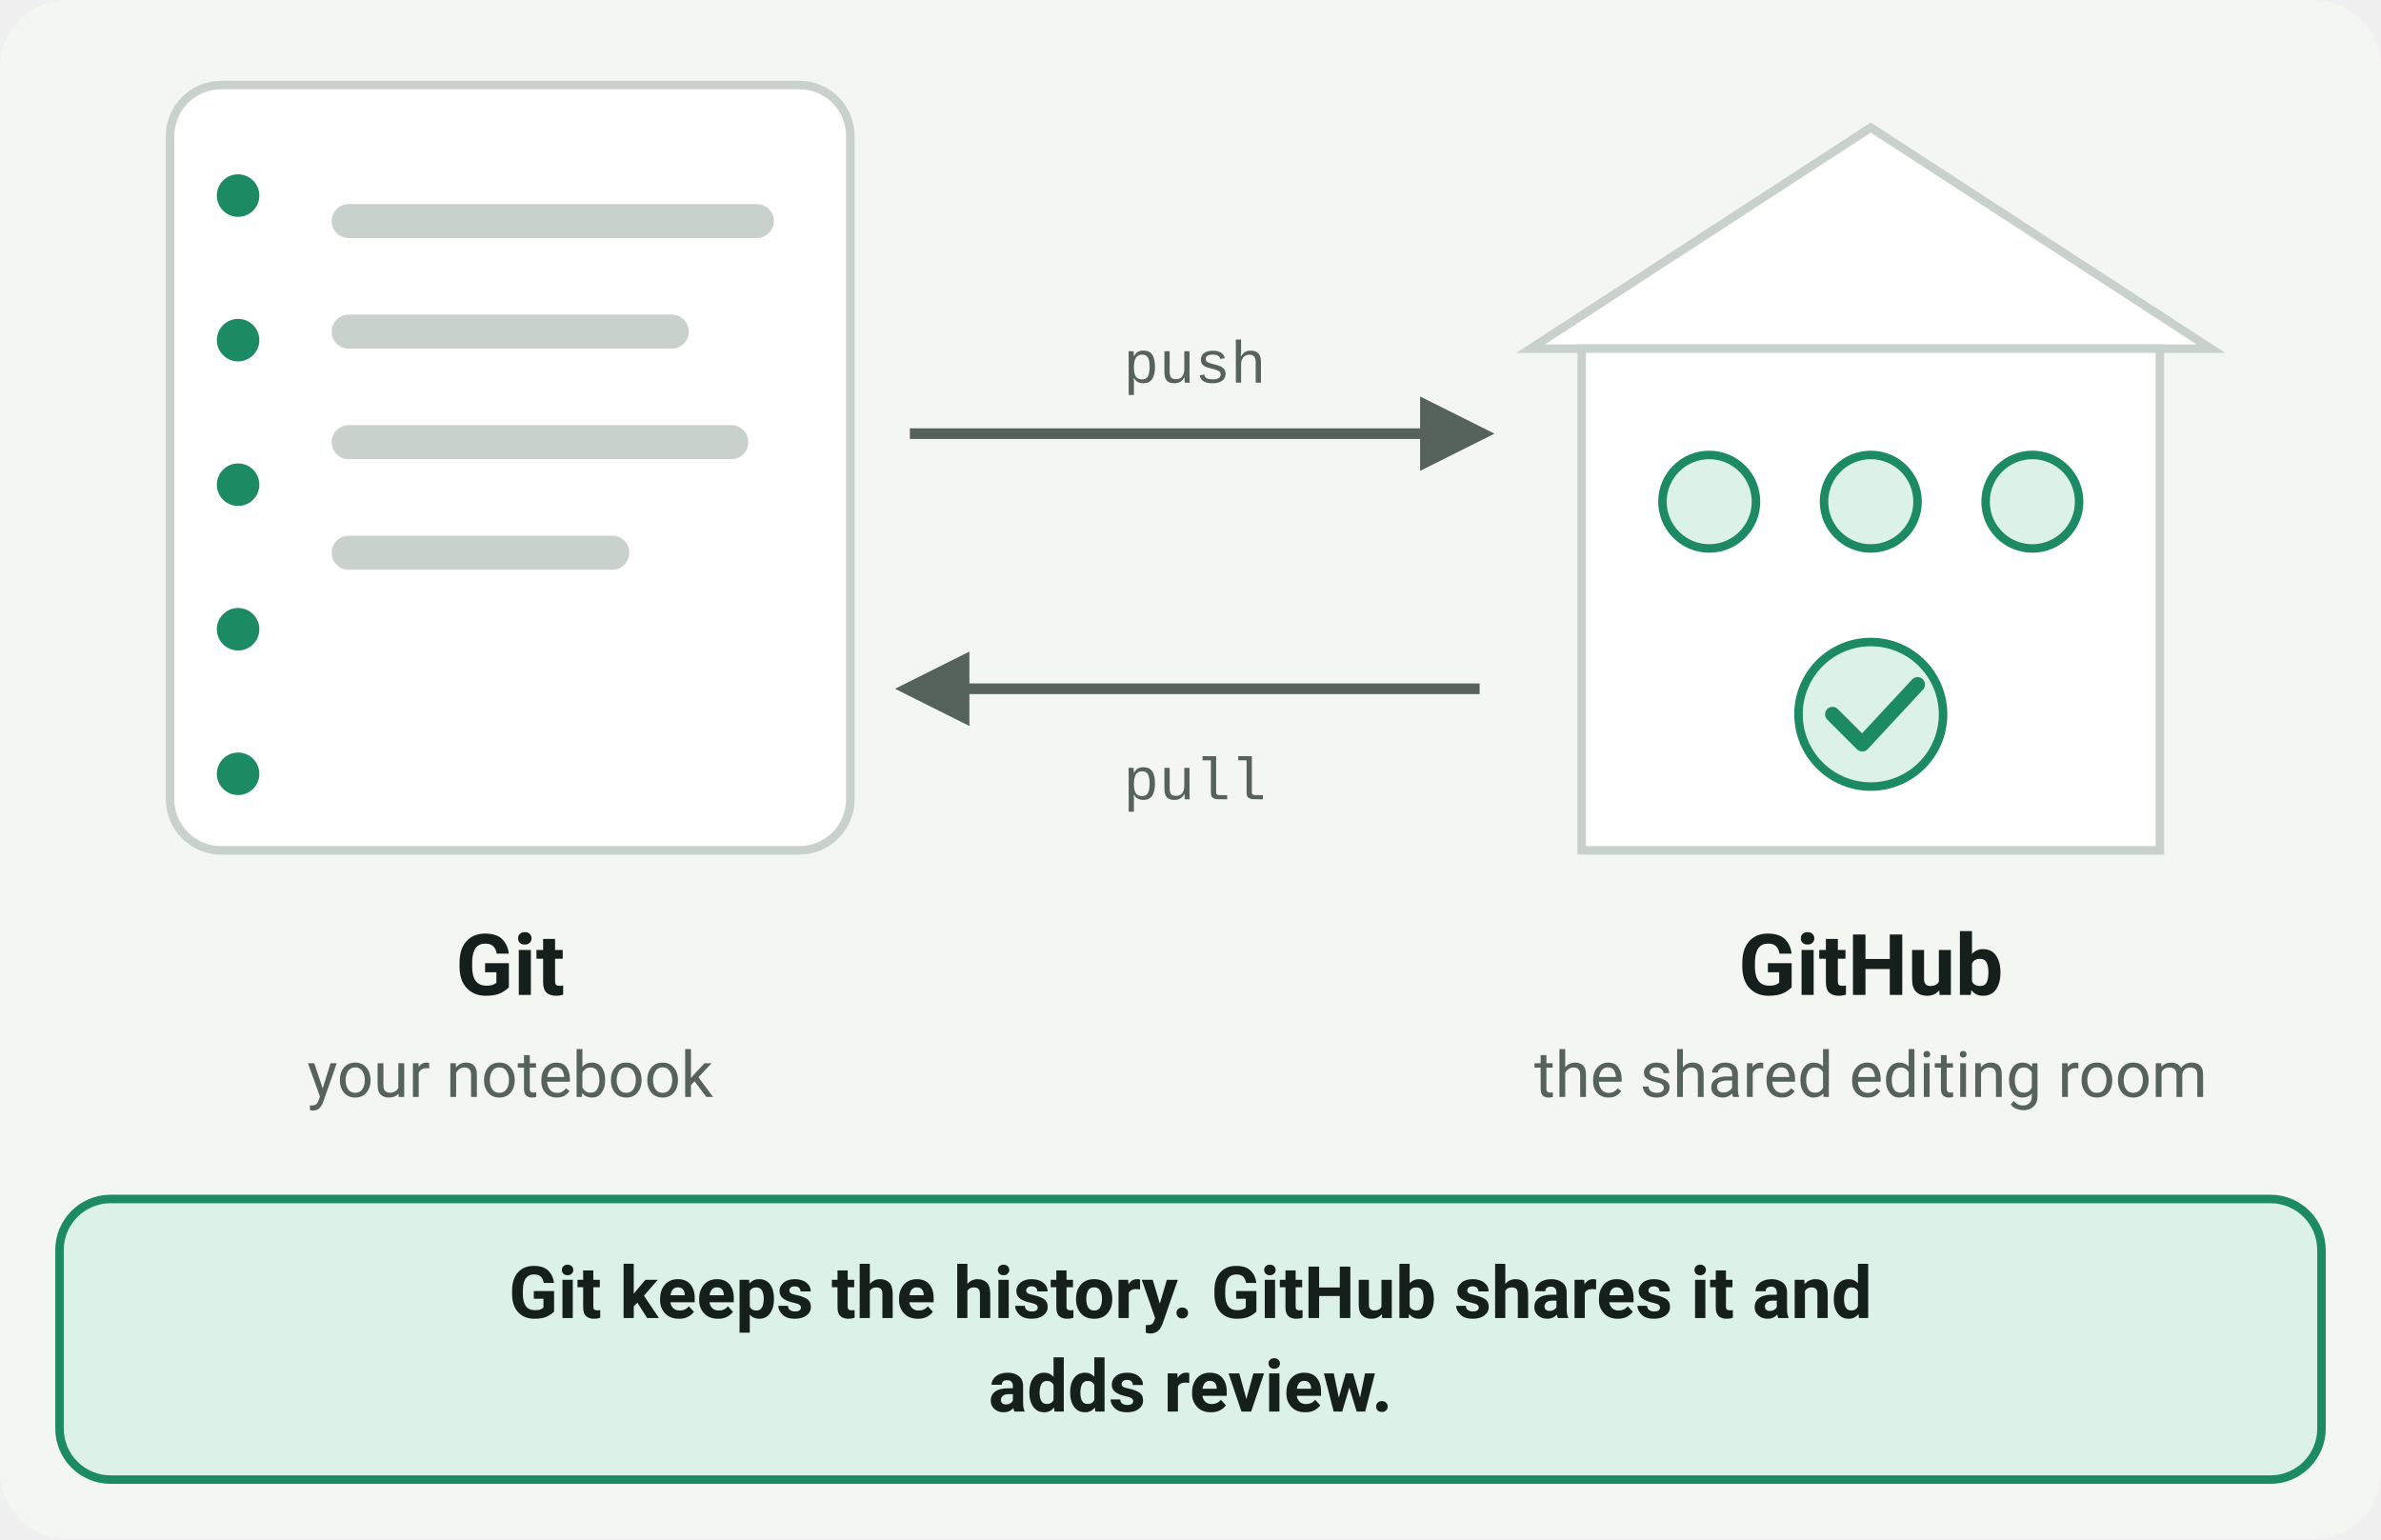
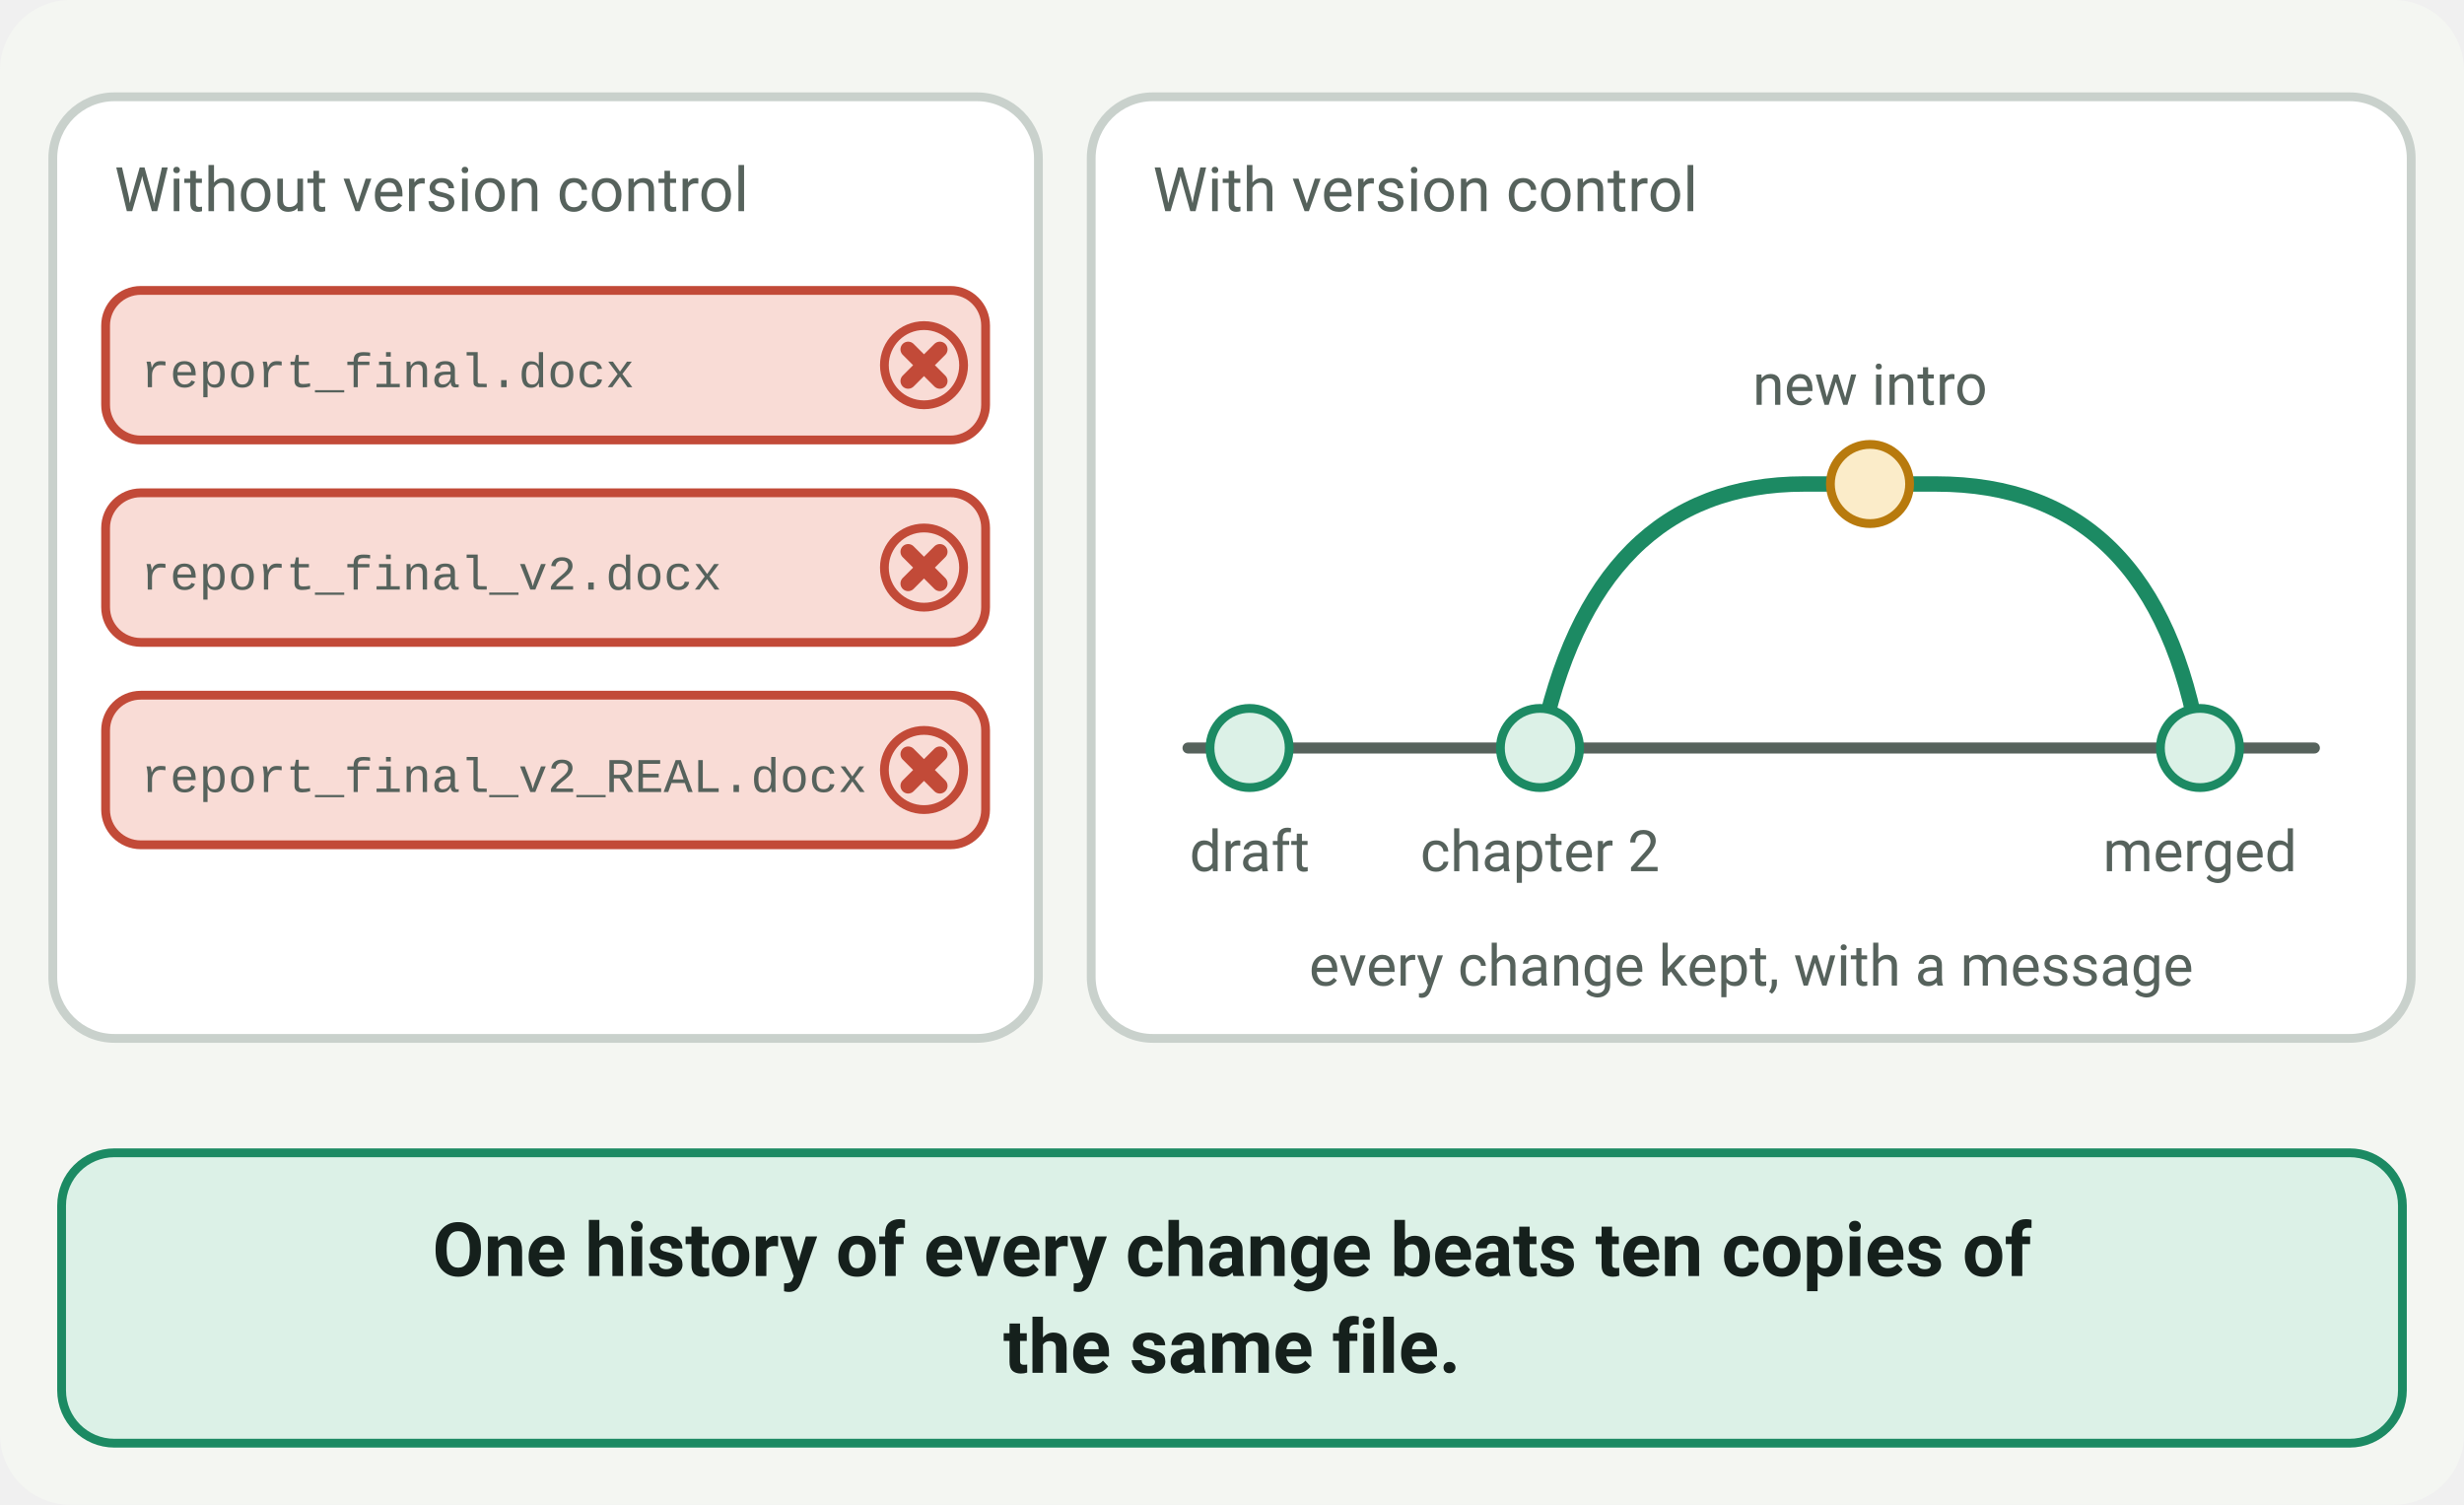
- <svg xmlns="http://www.w3.org/2000/svg" viewBox="0 50.0 560 362.0" width="560" height="362.0">
+ <svg xmlns="http://www.w3.org/2000/svg" viewBox="0 0 560 342" width="560" height="342">
  <style>svg { font-family: system-ui, -apple-system, "Segoe UI", Roboto, "Helvetica Neue", Arial, sans-serif; }
.bg { fill: #f4f6f2; }
.paper { fill: #ffffff; stroke: #c9d1cc; stroke-width: 2; }
.tg { fill: #dcf1e7; stroke: #1c8a63; stroke-width: 2; }
.ta { fill: #fbecc9; stroke: #b87a0d; stroke-width: 2; }
.tr { fill: #f9dcd6; stroke: #c24a38; stroke-width: 2; }
.ln { fill: #c9d1cc; }
.ln-g { fill: #1c8a63; }
.st { stroke: #56625c; stroke-width: 2.5; fill: none; stroke-linecap: round; stroke-linejoin: round; }
.st-g { stroke: #1c8a63; stroke-width: 3.5; fill: none; stroke-linecap: round; stroke-linejoin: round; }
.st-r { stroke: #c24a38; stroke-width: 3.5; fill: none; stroke-linecap: round; stroke-linejoin: round; }
.st-a { stroke: #b87a0d; stroke-width: 3; fill: none; stroke-linecap: round; stroke-linejoin: round; }
.dash { stroke-dasharray: 6 6; }
.arw { stroke: #56625c; stroke-width: 2.5; fill: none; marker-end: url(#ar); }
.arw-g { stroke: #1c8a63; stroke-width: 3; fill: none; marker-end: url(#arg); }
.mk { fill: #56625c; } .mkg { fill: #1c8a63; }
text { fill: #15201c; }
.lb { font-size: 18px; font-weight: 500; }
.lbb { font-size: 20px; font-weight: 700; }
.bn { font-size: 17px; font-weight: 600; }
.sm { font-size: 15px; fill: #56625c; }
.mn { font-family: ui-monospace, SFMono-Regular, Menlo, Consolas, "Liberation Mono", monospace; font-size: 15px; font-weight: 500; }
.mns { font-family: ui-monospace, SFMono-Regular, Menlo, Consolas, "Liberation Mono", monospace; font-size: 14px; fill: #56625c; }
.mid { text-anchor: middle; }
.end { text-anchor: end; }
.gtxt { fill: #1c8a63; } .atxt { fill: #b87a0d; } .rtxt { fill: #c24a38; }
@media (prefers-color-scheme: dark) {
  .bg { fill: #121816; }
  .paper { fill: #1b2321; stroke: #3a4741; }
  .tg { fill: #173a2d; stroke: #4cc79b; }
  .ta { fill: #3d2f11; stroke: #e5a53b; }
  .tr { fill: #402019; stroke: #ef7d6b; }
  .ln { fill: #3a4741; }
  .ln-g { fill: #4cc79b; }
  .st { stroke: #a2aea8; }
  .st-g { stroke: #4cc79b; }
  .st-r { stroke: #ef7d6b; }
  .st-a { stroke: #e5a53b; }
  .arw { stroke: #a2aea8; }
  .arw-g { stroke: #4cc79b; }
  .mk { fill: #a2aea8; } .mkg { fill: #4cc79b; }
  text { fill: #f1f5f2; }
  .sm, .mns { fill: #a2aea8; }
  .gtxt { fill: #4cc79b; } .atxt { fill: #e5a53b; } .rtxt { fill: #ef7d6b; }
}</style>
  <defs>
    <marker id="ar" viewBox="0 0 10 10" refX="8" refY="5" markerWidth="7" markerHeight="7" orient="auto-start-reverse">
      <path class="mk" d="M0,0 L10,5 L0,10z" />
    </marker>
    <marker id="arg" viewBox="0 0 10 10" refX="8" refY="5" markerWidth="7" markerHeight="7" orient="auto-start-reverse">
      <path class="mkg" d="M0,0 L10,5 L0,10z" />
    </marker>
  </defs>
-   <rect class="bg" x="0" y="50.0" width="560" height="362.0" rx="16" />
-   <rect class="paper" x="40" y="70" width="160" height="180" rx="12" />
-   <g class="ln-g">
-     <circle cx="56" cy="96" r="5" />
-     <circle cx="56" cy="130" r="5" />
-     <circle cx="56" cy="164" r="5" />
-     <circle cx="56" cy="198" r="5" />
-     <circle cx="56" cy="232" r="5" />
-   </g>
-   <rect class="ln" x="78" y="98" width="104" height="8" rx="4" />
-   <rect class="ln" x="78" y="124" width="84" height="8" rx="4" />
-   <rect class="ln" x="78" y="150" width="98" height="8" rx="4" />
-   <rect class="ln" x="78" y="176" width="70" height="8" rx="4" />
-   <text class="lbb mid" x="120" y="284">Git</text>
-   <text class="sm mid" x="120" y="308">your notebook</text>
-   <polygon class="paper" points="360,132 440,80 520,132" />
-   <rect class="paper" x="372" y="132" width="136" height="118" />
-   <g class="tg">
-     <circle cx="402" cy="168" r="11" />
-     <circle cx="440" cy="168" r="11" />
-     <circle cx="478" cy="168" r="11" />
-   </g>
-   <circle class="tg" cx="440" cy="218" r="17" />
-   <path class="st-g" d="M431,218 l7,7 l13,-14" />
-   <text class="lbb mid" x="440" y="284">GitHub</text>
-   <text class="sm mid" x="440" y="308">the shared editing room</text>
-   <path class="arw" d="M214,152 H348" />
-   <text class="mns mid" x="281" y="140">push</text>
-   <path class="arw" d="M348,212 H214" />
-   <text class="mns mid" x="281" y="238">pull</text>
-   <rect class="tg" x="14" y="332.0" width="532" height="66" rx="12" />
-   <text class="bn mid" x="280.0" y="360.0">Git keeps the history. GitHub shares it and</text>
-   <text class="bn mid" x="280.0" y="382.0">adds review.</text>
+   <rect class="bg" x="0" y="0" width="560" height="342" rx="16" />
+   <rect class="paper" x="12" y="22" width="224" height="214" rx="14" />
+   <text class="sm" x="26" y="48" style="font-size:14px">Without version control</text>
+   <rect class="tr" x="24" y="66" width="200" height="34" rx="8" />
+   <text class="mns" x="32" y="88" style="font-size:11px">report_final.docx</text>
+   <circle class="tr" cx="210" cy="83" r="9" />
+   <path class="st-r" d="M206.4,79.4 L213.6,86.6 M213.6,79.4 L206.4,86.6" />
+   <rect class="tr" x="24" y="112" width="200" height="34" rx="8" />
+   <text class="mns" x="32" y="134" style="font-size:11px">report_final_v2.docx</text>
+   <circle class="tr" cx="210" cy="129" r="9" />
+   <path class="st-r" d="M206.4,125.4 L213.6,132.6 M213.6,125.4 L206.4,132.6" />
+   <rect class="tr" x="24" y="158" width="200" height="34" rx="8" />
+   <text class="mns" x="32" y="180" style="font-size:11px">report_final_v2_REAL.docx</text>
+   <circle class="tr" cx="210" cy="175" r="9" />
+   <path class="st-r" d="M206.4,171.4 L213.6,178.6 M213.6,171.4 L206.4,178.6" />
+   <rect class="paper" x="248" y="22" width="300" height="214" rx="14" />
+   <text class="sm" x="262" y="48" style="font-size:14px">With version control</text>
+   <path class="st" d="M270,170 H526" />
+   <path class="st-g" d="M350,170 Q362,110 410,110 H440 Q490,110 500,170" />
+   <circle class="tg" cx="284" cy="170" r="9" />
+   <text class="sm mid" x="284" y="198" style="font-size:13px">draft</text>
+   <circle class="tg" cx="350" cy="170" r="9" />
+   <text class="sm mid" x="350" y="198" style="font-size:13px">chapter 2</text>
+   <circle class="tg" cx="500" cy="170" r="9" />
+   <text class="sm mid" x="500" y="198" style="font-size:13px">merged</text>
+   <circle class="ta" cx="425" cy="110" r="9" />
+   <text class="sm mid" x="425" y="92" style="font-size:13px">new intro</text>
+   <text class="sm mid" x="398" y="224" style="font-size:13px">every change kept, with a message</text>
+   <rect class="tg" x="14" y="262" width="532" height="66" rx="12" />
+   <text class="bn mid" x="280.0" y="290">One history of every change beats ten copies of</text>
+   <text class="bn mid" x="280.0" y="312">the same file.</text>
</svg>
